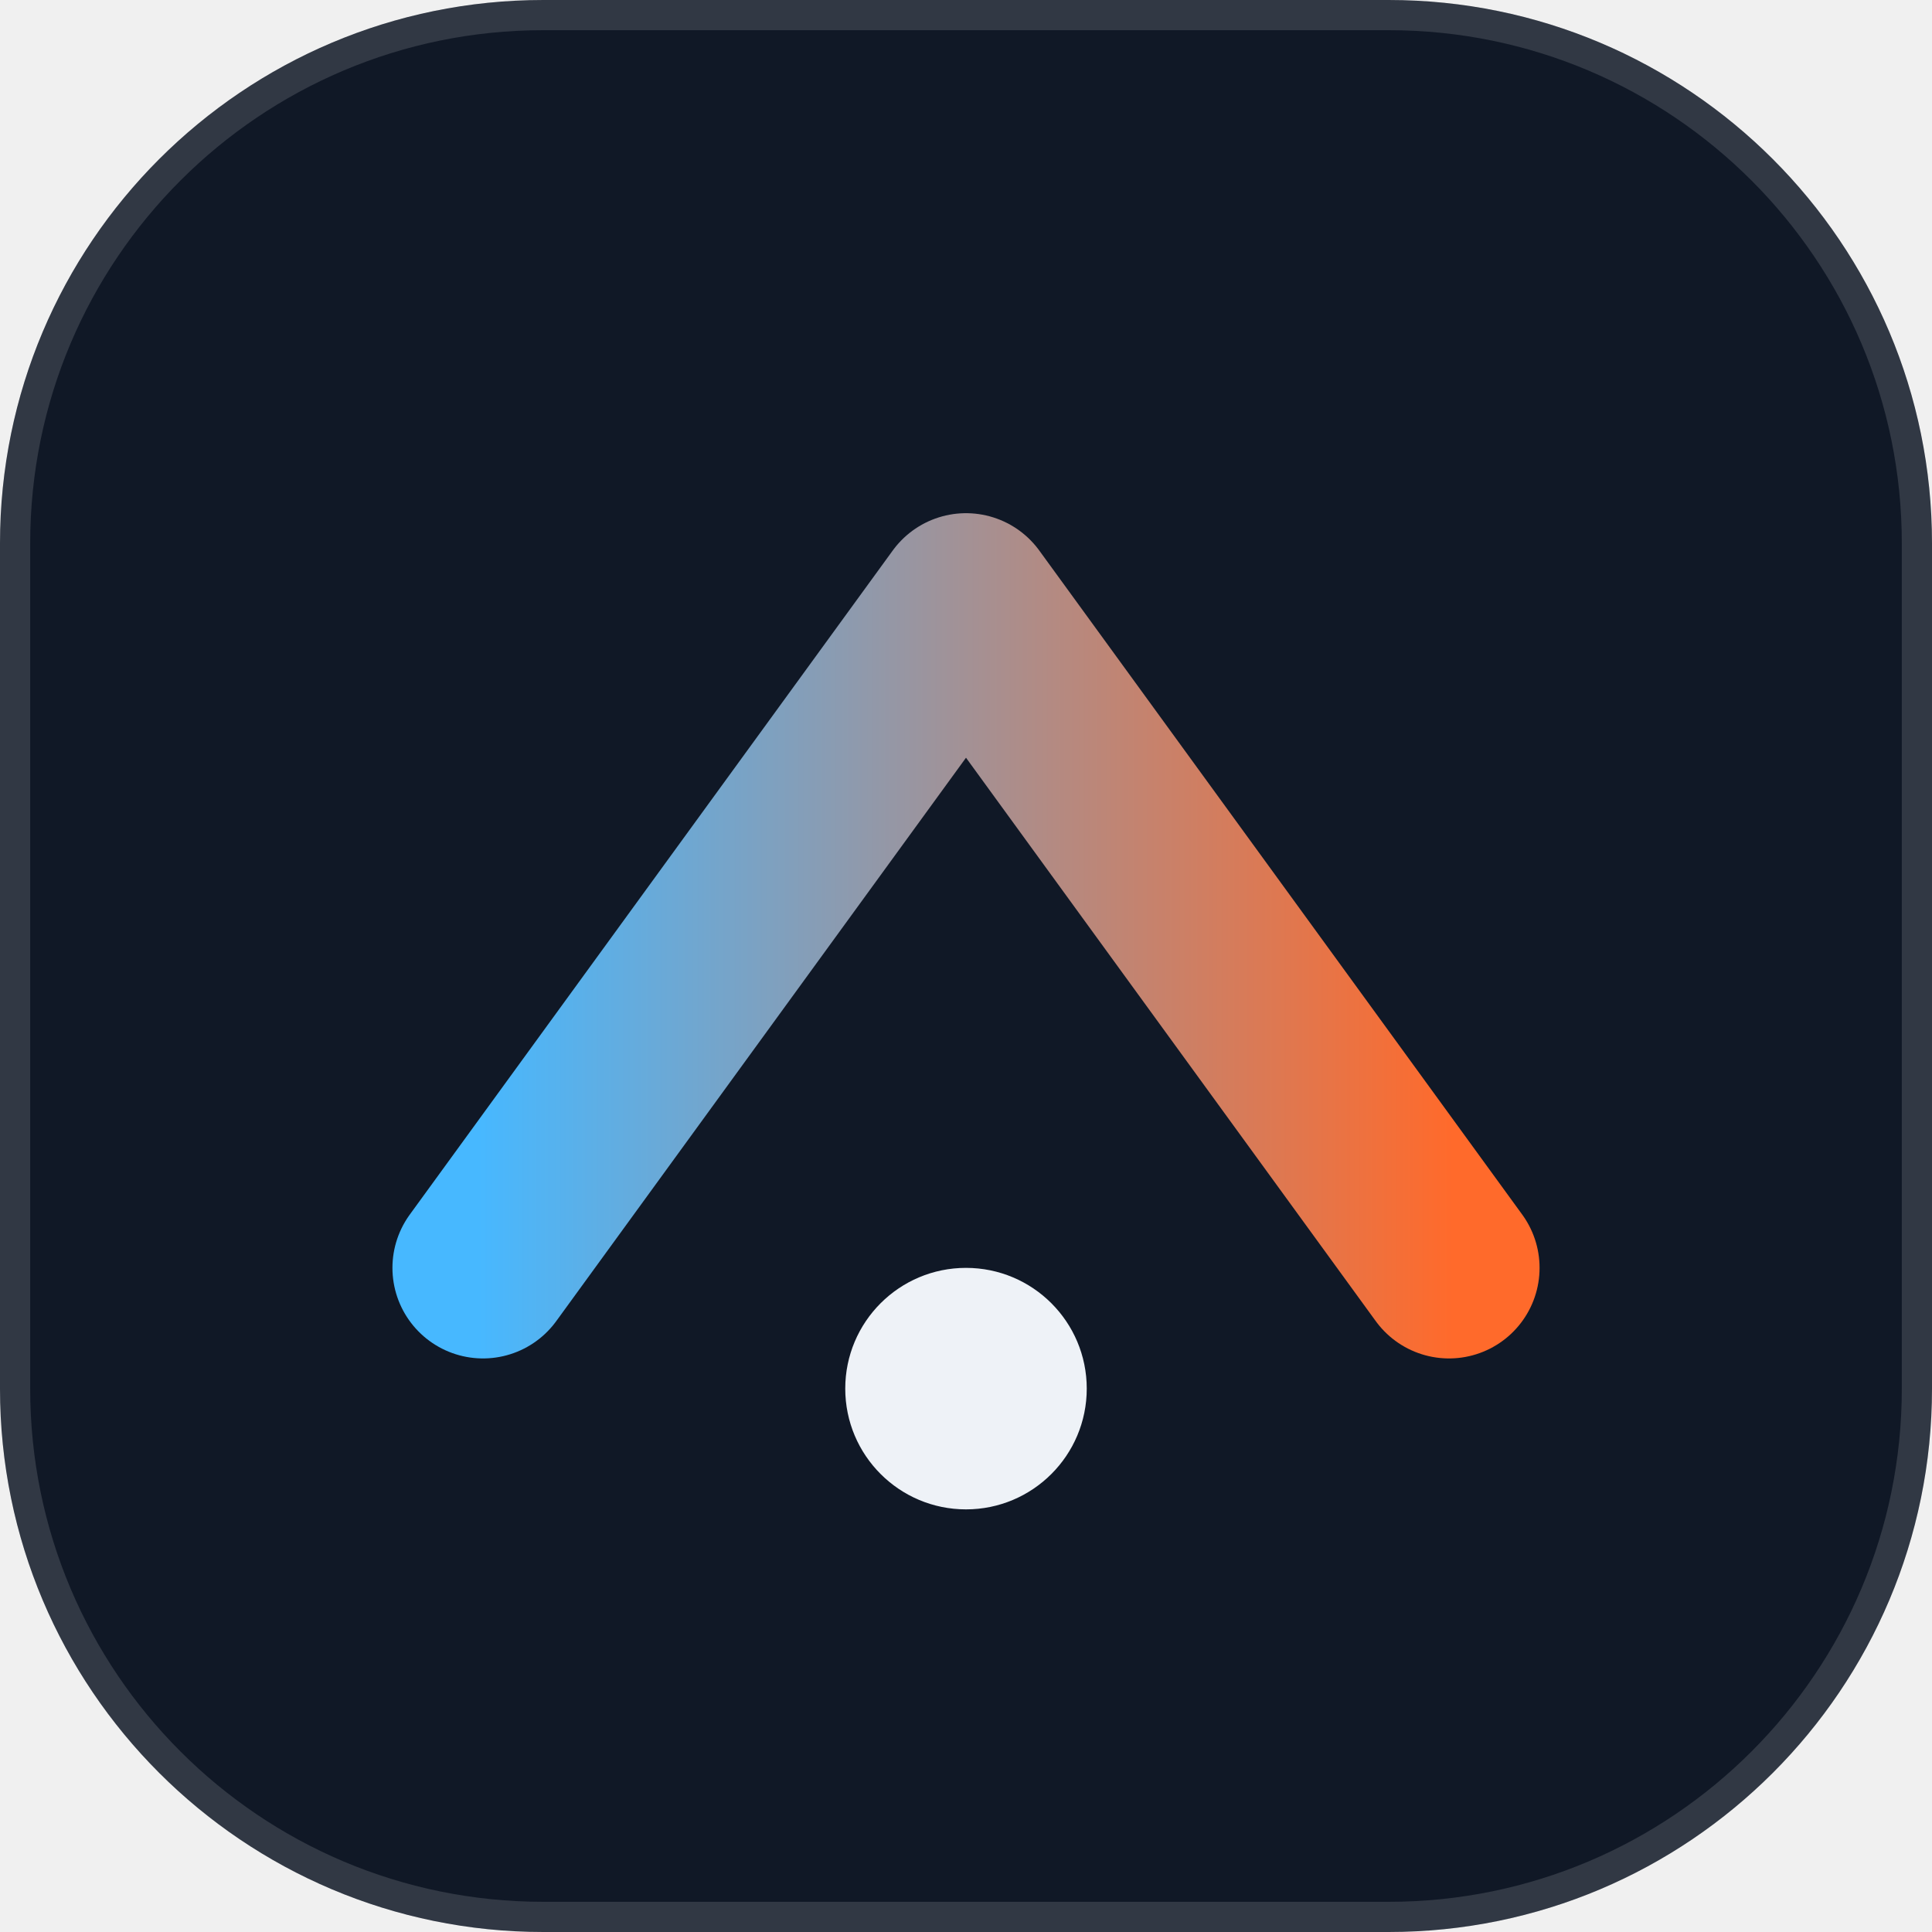
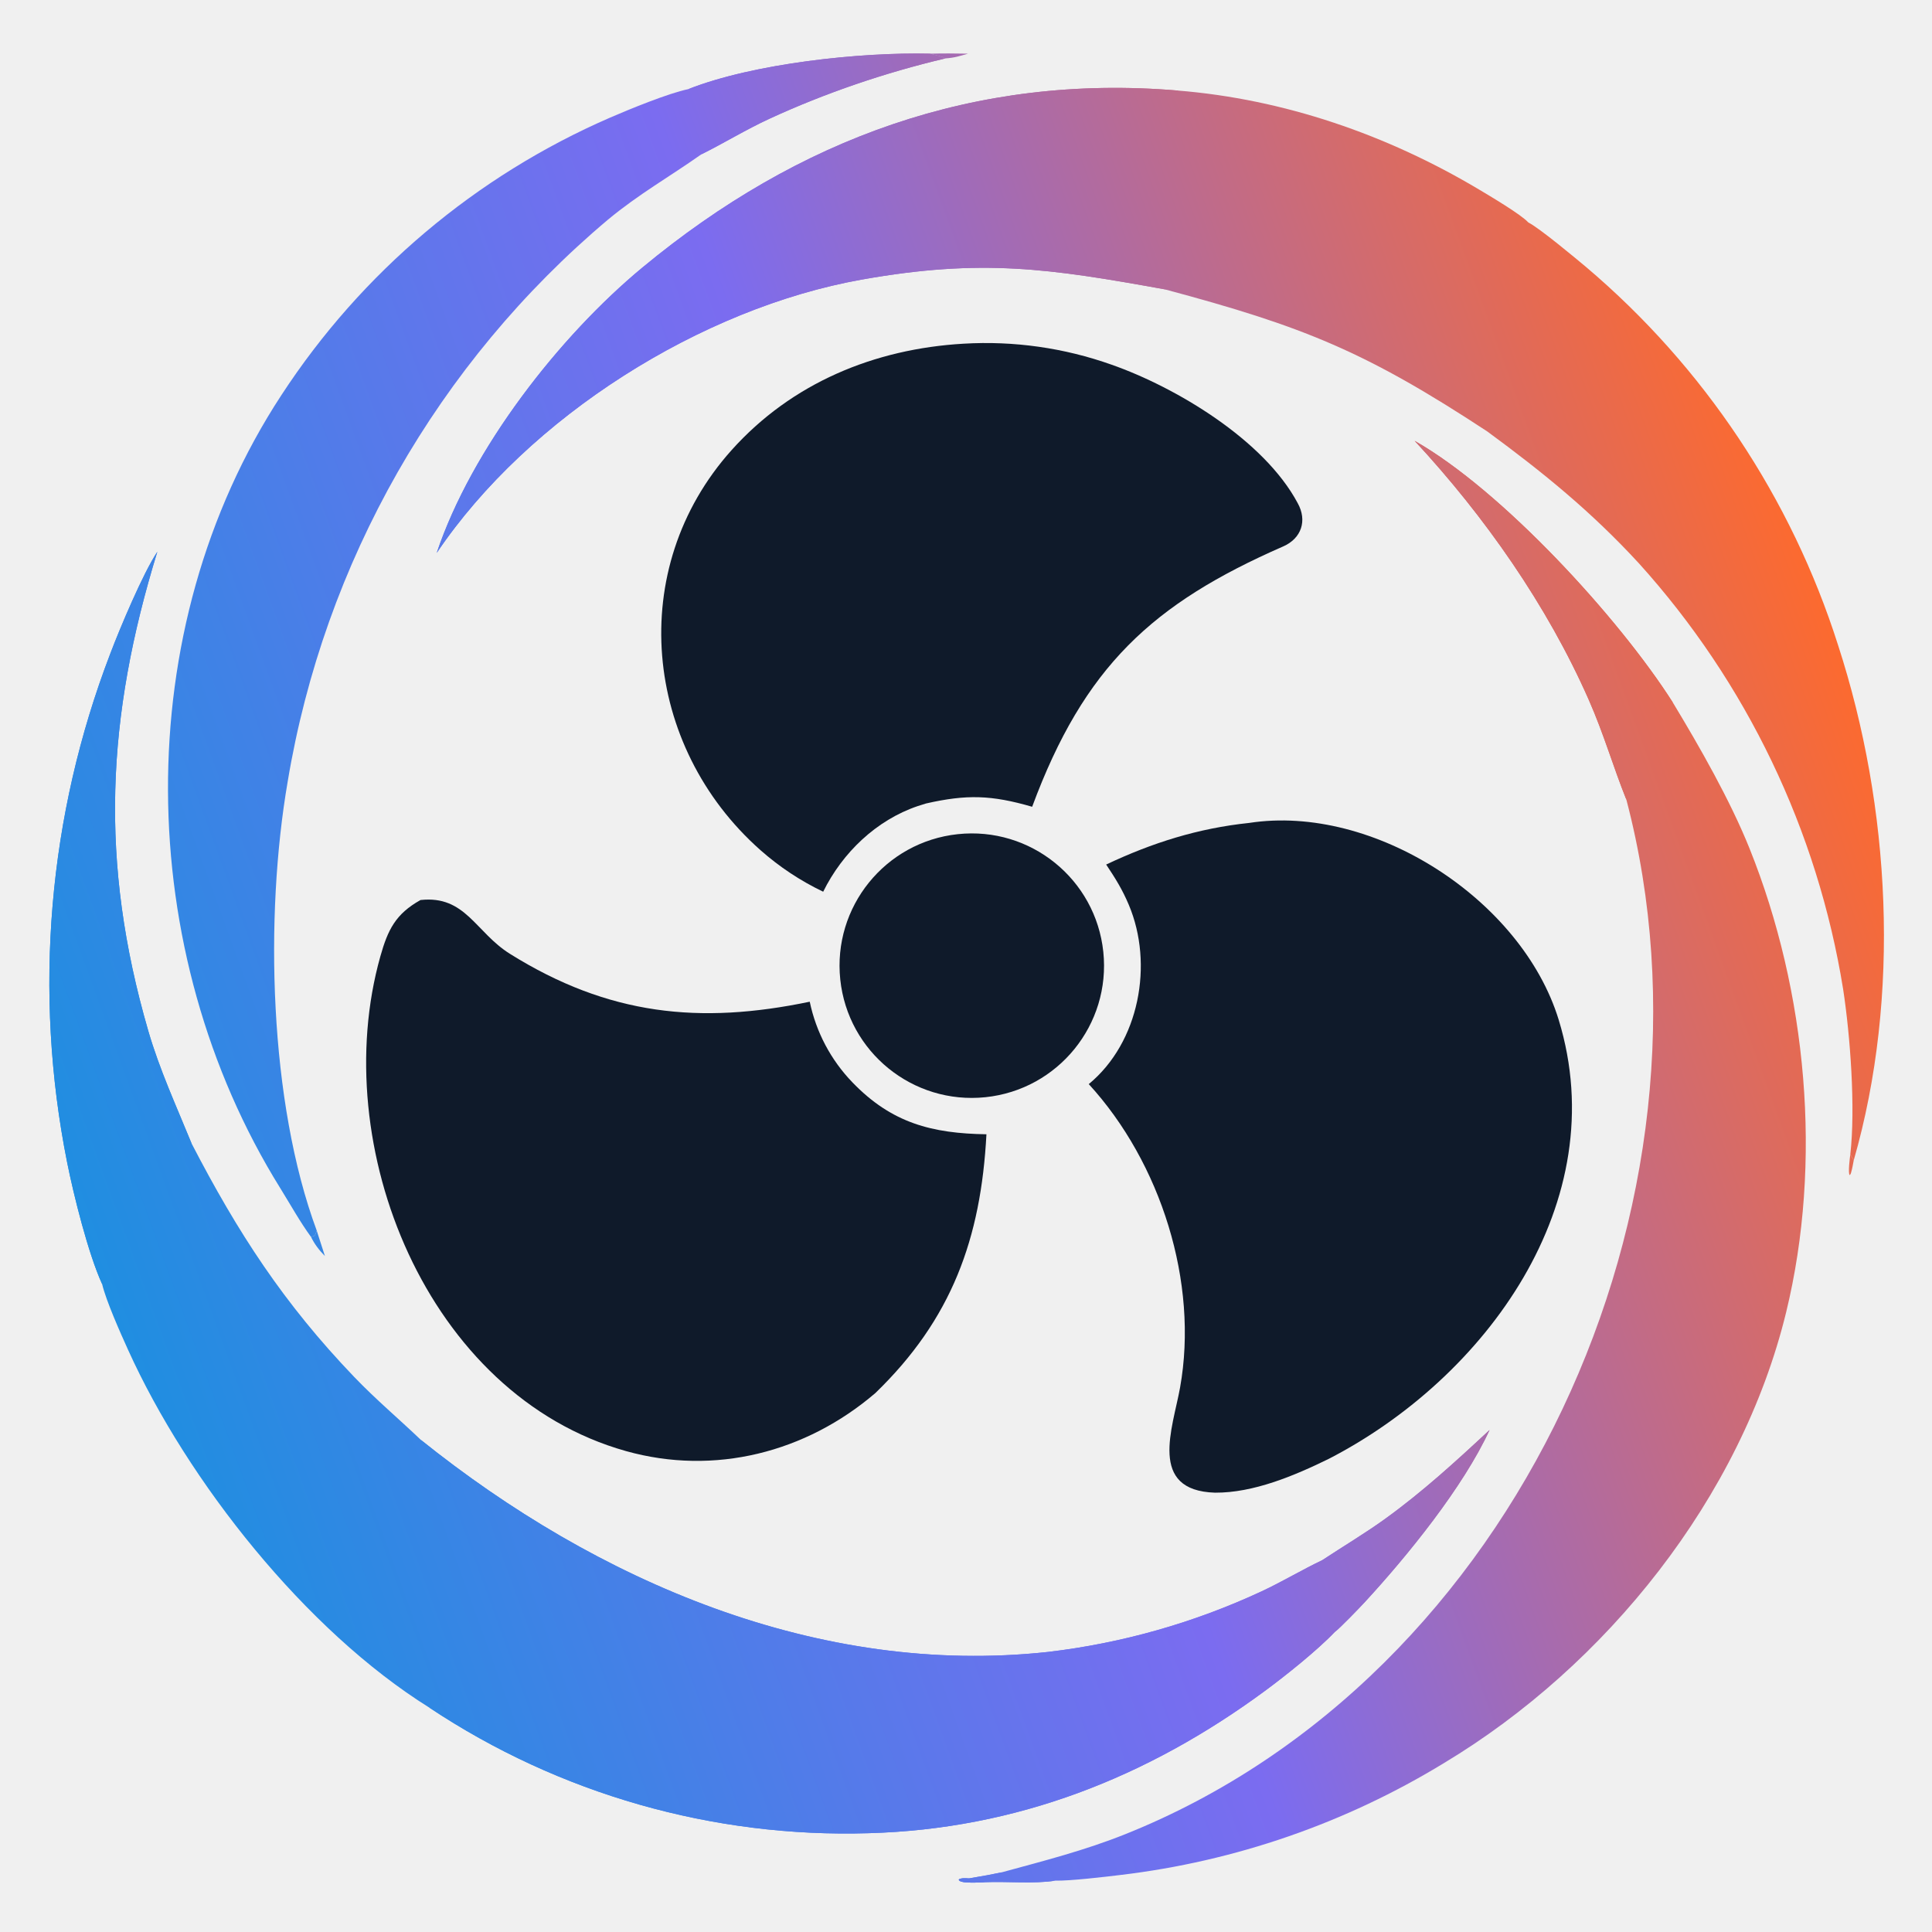
- <svg xmlns="http://www.w3.org/2000/svg" viewBox="0 0 32.0 32.0" width="32" height="32" role="img">
+ <svg xmlns="http://www.w3.org/2000/svg" viewBox="250 250 524 524">
  <defs>
-     <linearGradient id="hq-g" x1="0" x2="1">
-       <stop offset="0" stop-color="#47b8ff" />
-       <stop offset="1" stop-color="#ff6a2b" />
+     <linearGradient id="hq-air" gradientUnits="userSpaceOnUse" x1="270" y1="600" x2="754" y2="424">
+       <stop offset="0" stop-color="#1D8FE0" />
+       <stop offset=".5" stop-color="#7B6CF0" />
+       <stop offset="1" stop-color="#FF6A2B" />
    </linearGradient>
  </defs>
-   <g transform="translate(0 0) scale(1.0)">
-     <rect width="32" height="32" rx="9" fill="#101826" />
-     <rect x=".25" y=".25" width="31.5" height="31.5" rx="8.75" fill="none" stroke="#ffffff" stroke-opacity=".14" stroke-width=".5" />
-     <path d="M8 21l8-11 8 11" fill="none" stroke="url(#hq-g)" stroke-width="3" stroke-linecap="round" stroke-linejoin="round" />
-     <circle cx="16" cy="23" r="2" fill="#eef2f7" />
+   <g fill="url(#hq-air)">
+     <path d="M277.696 598.261C273.939 590.069 269.964 574.102 268.202 565.236C258.984 519.055 263.049 471.207 279.927 427.243C282.483 420.492 288.791 405.457 292.674 399.647C278.852 444.548 276.894 483.696 290.217 529.604C293.251 540.06 297.831 550.017 301.933 560.071C314.517 584.38 327.007 603.575 346.066 623.456C351.924 629.567 358.093 634.745 364.161 640.536C411.937 678.87 471.951 704.812 534.269 698.039C554.314 695.675 573.853 690.131 592.153 681.617C597.822 678.974 603.357 675.637 608.592 673.171C614.181 669.481 620.311 665.827 625.695 661.937C635.818 654.622 644.883 646.337 654.002 637.841C646.843 653.353 631.781 671.927 620.148 684.543C618.76 686.048 613.321 691.695 612.013 692.634C607.348 697.549 598.7 704.462 593.141 708.56C561.136 732.156 525.524 746.108 485.637 747.2C443.347 748.484 401.703 736.59 366.47 713.164C332.905 692.237 300.897 651.812 284.729 616.093C282.704 611.618 278.8 602.896 277.696 598.261Z" />
+     <path d="M608.592 673.171C614.181 669.481 620.311 665.827 625.695 661.937C635.818 654.622 644.883 646.337 654.002 637.841C646.843 653.353 631.781 671.927 620.148 684.543C618.76 686.048 613.321 691.695 612.013 692.634C607.348 697.549 598.7 704.462 593.141 708.56C561.136 732.156 525.524 746.108 485.637 747.2C443.347 748.484 401.703 736.59 366.47 713.164C366.685 713.094 367.675 712.979 367.711 713.002C372.387 715.927 378.395 719.517 383.147 721.955C400.99 731.107 419.573 738.718 439.331 742.463C443.244 743.205 449.458 744.864 453.265 744.741C454.054 743.75 453.76 744.311 453.853 742.896C453.256 742.374 452.64 741.922 451.974 741.492C452.097 740.221 452.567 736.403 452.226 735.378C449.626 727.578 450.653 719.373 449.846 711.367C449.443 707.364 447.117 703.105 447.239 698.824C447.338 695.371 448.995 692.302 448.808 688.836C445.56 687.127 436.487 684.838 433.269 683.41C411.325 673.678 390.03 662.175 371.058 647.369C369.211 645.928 364.774 642.705 364.161 640.536C411.937 678.87 471.951 704.812 534.269 698.039C554.314 695.675 573.853 690.131 592.153 681.617C597.822 678.974 603.357 675.637 608.592 673.171Z" />
+     <path d="M277.696 598.261C273.939 590.069 269.964 574.102 268.202 565.236C258.984 519.055 263.049 471.207 279.927 427.243C282.483 420.492 288.791 405.457 292.674 399.647C278.852 444.548 276.894 483.696 290.217 529.604C293.251 540.06 297.831 550.017 301.933 560.071L301.552 560.689C298.882 556.079 295.262 546.755 293.378 541.661C280.297 506.276 276.99 468.021 283.805 430.916C284.426 427.445 284.976 424.499 285.407 421.007C285.653 419.016 287.312 416.815 287.319 413.834L286.707 413.278C281.037 426.628 275.072 442.598 271.53 456.72C263.097 491.784 262.199 528.238 268.895 563.674C270.602 571.962 272.643 580.178 275.012 588.301C275.923 591.345 278.009 595.143 277.696 598.261Z" />
+     <path d="M368.445 399.962C377.892 371.79 401.632 341.263 424.303 322.506C466.57 287.537 514.536 269.981 569.303 274.547C598.261 276.868 626.199 286.536 651.081 301.364C654.037 303.126 662.567 308.175 664.505 310.327C667.589 311.896 677.359 320.063 680.204 322.44C712.158 349.524 735.836 385.062 748.525 424.981C762.786 468.849 765.567 520.211 752.774 564.709L751.842 563.113C753.278 550.503 751.837 530.944 749.896 518.281C742.956 475.243 723.717 435.13 694.498 402.778C681.626 388.796 668.563 378.162 653.352 366.998C620.337 345.317 603.51 338.529 565.851 328.462C534.705 322.838 516.245 320.056 483.816 325.813C440.179 333.561 393.366 363.023 368.445 399.962Z" />
+     <path d="M368.445 399.962C377.892 371.79 401.632 341.263 424.303 322.506C466.57 287.537 514.536 269.981 569.303 274.547C571.927 276.304 582.377 276.97 586.111 277.693C591.549 278.746 620.451 285.144 622.472 288.995C621.754 293.455 617.995 296.942 618.564 302.58C619.031 307.211 612.778 339.766 610.807 342.071C601.035 339.061 576.368 328.069 565.851 328.462C534.705 322.838 516.245 320.056 483.816 325.813C440.179 333.561 393.366 363.023 368.445 399.962Z" />
+     <path d="M633.683 369.564C657.316 382.959 689.105 417.592 703.729 440.569C710.96 452.513 719.294 467.127 724.522 480.149C740.11 518.976 744.352 565.248 734.434 605.941C722.179 656.221 685.619 701.747 641.641 728.18C614.926 744.485 585.008 754.836 553.928 758.528C549.883 759.025 540.142 760.172 536.202 760.075C530.434 760.993 523.037 760.238 517.169 760.494C516.147 760.523 509.98 760.98 510.058 759.757C510.559 759.319 512.15 759.443 512.729 759.475L517.754 758.601C519.124 758.35 520.307 758.106 521.665 757.822C533.184 754.675 544.124 751.908 555.277 747.44C661.641 704.82 719.734 575.959 691.117 466.918C687.51 457.946 685.053 449.226 680.927 439.848C669.658 414.234 652.663 390.014 633.683 369.564Z" />
+     <path d="M633.683 369.564C657.316 382.959 689.105 417.592 703.729 440.569C700.524 438.337 699.239 435.45 696.898 432.695C691.92 426.835 681.574 411.035 675.572 407.412L675.104 407.654C674.96 412.046 671.675 416.066 671.778 418.811C671.84 420.472 676.421 427.558 677.177 429.737C680.864 436.656 691.324 460.468 691.117 466.918C687.51 457.946 685.053 449.226 680.927 439.848C669.658 414.234 652.663 390.014 633.683 369.564Z" />
+     <path d="M512.729 759.475L517.754 758.601C519.124 758.35 520.307 758.106 521.665 757.822C521.048 758.282 519.996 758.875 519.613 759.362C520.024 759.876 534.155 759.853 536.202 760.075C530.434 760.993 523.037 760.238 517.169 760.494C516.147 760.523 509.98 760.98 510.058 759.757C510.559 759.319 512.15 759.443 512.729 759.475Z" />
+     <path d="M517.169 760.494C516.147 760.523 509.98 760.98 510.058 759.757C510.559 759.319 512.15 759.443 512.729 759.475C514.29 759.886 515.601 760.172 517.169 760.494Z" />
+     <path d="M436.699 274.166C454.433 267.186 483.322 264.117 502.254 264.558C503.851 265.1 504.968 265.068 506.399 265.844C490.192 269.657 473.82 275.229 458.686 282.208C452.322 285.143 446.345 288.817 440.177 291.887C431.493 298.011 423.274 302.628 414.918 309.552C368.728 348.432 337.915 402.508 328.014 462.066C321.748 498.518 322.967 548.93 335.92 583.797C335.39 585.058 335.606 585.183 334.346 585.471C331.409 581.471 328.608 576.434 325.967 572.182C286.138 508.064 284.608 420.848 326.319 357.166C348.043 323.877 379.062 297.697 415.528 281.874C420.762 279.612 431.243 275.301 436.699 274.166Z" />
+     <path d="M436.699 274.166C454.433 267.186 483.322 264.117 502.254 264.558C503.851 265.1 504.968 265.068 506.399 265.844C490.192 269.657 473.82 275.229 458.686 282.208C452.322 285.143 446.345 288.817 440.177 291.887C443.406 286.725 471.286 275.887 478.025 273.366C477.475 271.371 477.085 268.053 476.437 266.755C462.545 267.575 450.85 271.389 437.44 274.265C437.193 274.232 436.946 274.199 436.699 274.166Z" />
+     <path d="M335.92 583.797C336.051 584.215 336.183 584.634 336.314 585.052L338.124 590.663C336.607 589.136 335.288 587.415 334.346 585.471C335.606 585.183 335.39 585.058 335.92 583.797Z" />
+     <path d="M502.254 264.558C505.756 264.455 509.06 264.493 512.559 264.556C510.073 265.243 509.1 265.638 506.399 265.844C504.968 265.068 503.851 265.1 502.254 264.558Z" />
+     <path d="M751.842 563.113L752.774 564.709C752.538 565.884 752.403 566.855 752.059 568.01L752.165 567.697C752.062 568.028 751.937 568.527 751.687 568.717C751.167 568.298 751.727 563.873 751.842 563.113Z" />
+   </g>
+   <g fill="#0F1A2A">
+     <path d="M364.049 494.107C376.26 492.761 378.962 502.862 388.311 508.702C415.011 525.381 439.799 527.903 469.621 521.686C471.337 529.917 475.345 537.494 481.183 543.544C491.862 554.633 502.807 557.412 517.544 557.641C516.048 585.891 508.145 607.784 487.417 627.828C468.6 643.946 443.798 650.308 419.768 643.561C365.768 628.401 338.712 560.712 353.156 509.401C355.195 502.16 357.291 497.883 364.049 494.107Z" />
+     <path d="M588.791 473.196C622.565 467.987 662.752 493.989 672.744 526.569C687.938 576.111 652.83 623.816 610.362 645.686C600.997 650.273 589.945 654.915 579.522 654.845C561.274 654.272 568.092 637.325 570.061 626.334C575.162 597.856 564.824 565.323 545.296 544.034C559.033 532.7 562.933 511.482 556.165 495.43C554.391 491.222 552.553 488.289 550.017 484.481C562.554 478.561 574.947 474.648 588.791 473.196Z" />
+     <path d="M511.338 343.216C524.97 342.406 538.625 344.344 551.493 348.914C568.861 355.009 592.828 369.274 601.979 386.493C604.575 391.179 603.01 396.022 598.022 398.205C562.58 413.721 544.046 430.749 529.943 468.813C518.884 465.606 512.187 465.423 501.155 467.922C500.414 468.139 499.677 468.371 498.944 468.617C487.683 472.424 478.481 481.268 473.266 491.852C467.1 488.904 461.375 485.11 456.257 480.581C424.401 452.387 419.616 404.257 448.392 372.116C464.723 353.876 487.147 344.617 511.338 343.216Z" />
+     <path d="M509.755 476.246C529.476 474.136 547.167 488.433 549.241 508.158C551.316 527.884 536.987 545.548 517.258 547.588C497.578 549.622 479.968 535.337 477.899 515.662C475.83 495.986 490.083 478.35 509.755 476.246Z" />
  </g>
</svg>
